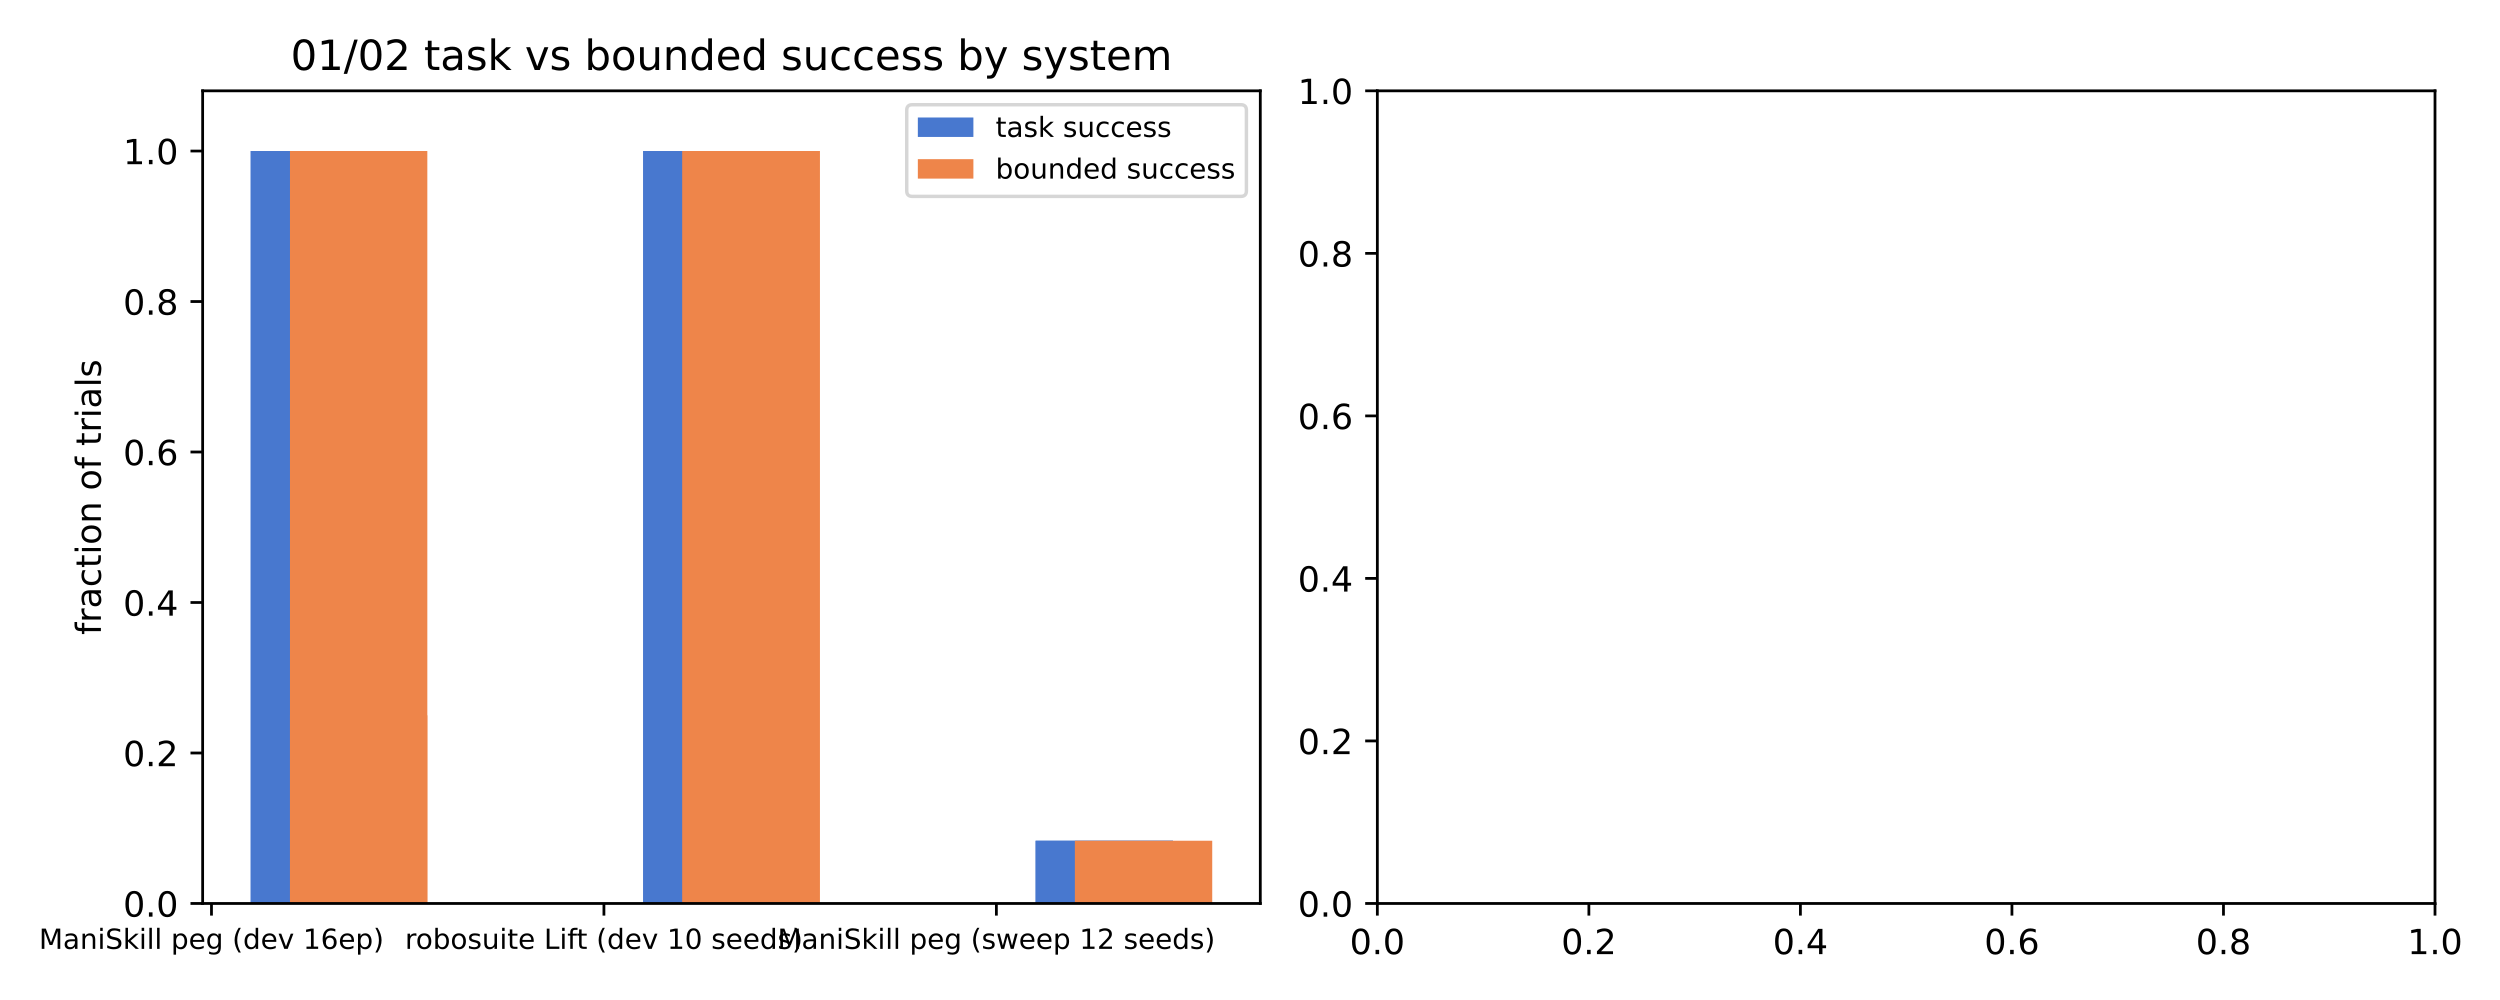
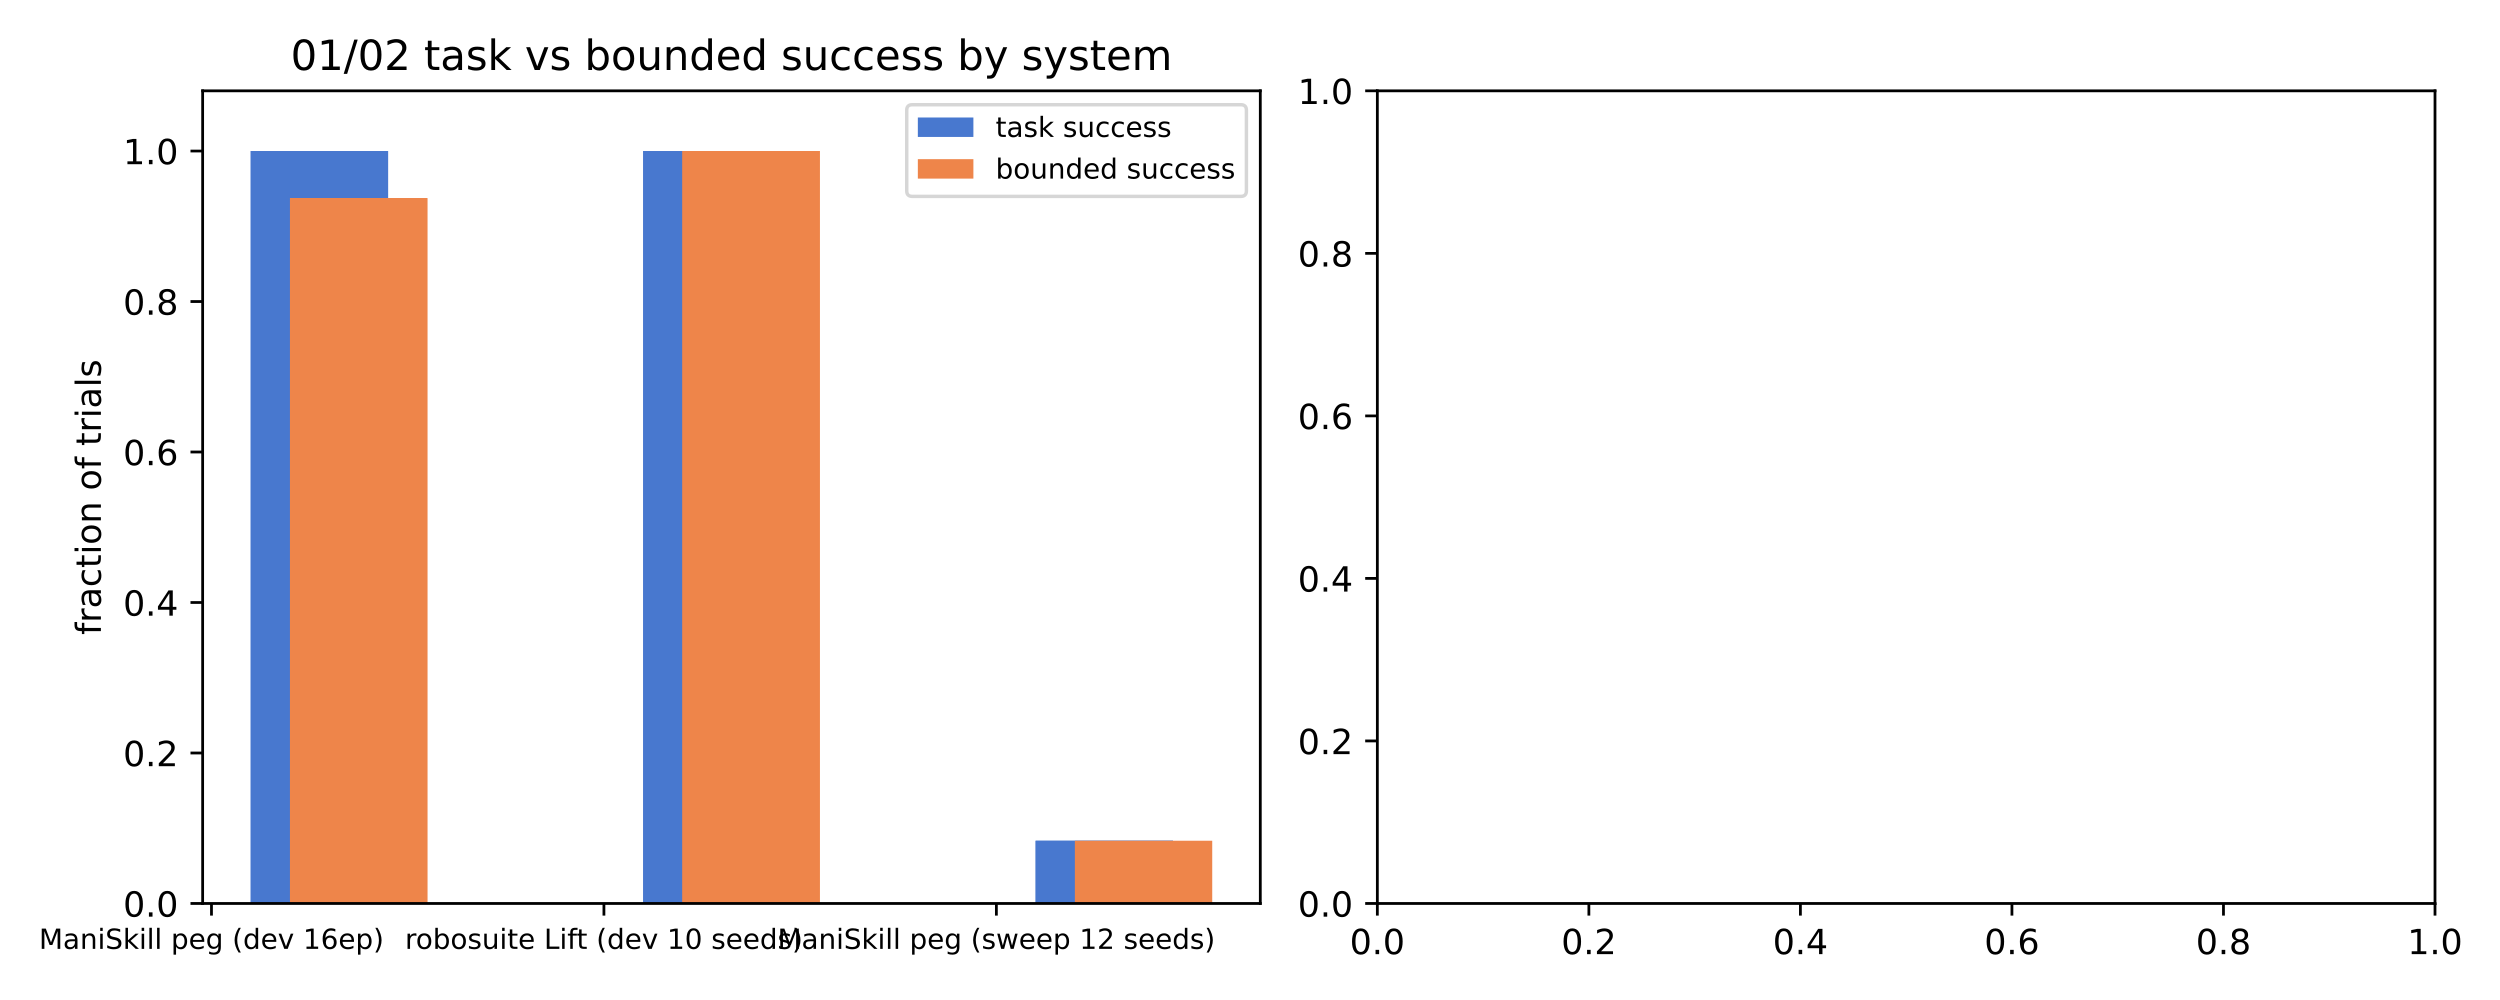
<svg xmlns="http://www.w3.org/2000/svg" xmlns:xlink="http://www.w3.org/1999/xlink" width="720pt" height="288pt" viewBox="0 0 720 288" version="1.1">
  <defs>
    <style type="text/css">*{stroke-linejoin: round; stroke-linecap: butt}</style>
  </defs>
  <g id="figure_1">
    <g id="patch_1">
      <path d="M 0 288  L 720 288  L 720 0  L 0 0  z " style="fill: #ffffff" />
    </g>
    <g id="axes_1">
      <g id="patch_2">
        <path d="M 58.362 260.2  L 362.967 260.2  L 362.967 26.16  L 58.362 26.16  z " style="fill: #ffffff" />
      </g>
      <g id="patch_3">
-         <path d="M 72.208 260.2  L 111.767 260.2  L 111.767 43.496  L 72.208 43.496  z " clip-path="url(#pb75c422bba)" style="fill: #4878cf" />
+         <path d="M 72.208 260.2  L 111.767 260.2  L 111.767 43.496  L 72.208 43.496  z " clip-path="url(#p16cbba89bf)" style="fill: #4878cf" />
      </g>
      <g id="patch_4">
-         <path d="M 72.208 260.2  L 111.767 260.2  L 111.767 43.496  L 72.208 43.496  z " clip-path="url(#pb75c422bba)" style="fill: #4878cf" />
+         <path d="M 72.208 260.2  L 111.767 260.2  L 111.767 43.496  L 72.208 43.496  z " clip-path="url(#p16cbba89bf)" style="fill: #4878cf" />
      </g>
      <g id="patch_5">
-         <path d="M 83.511 260.2  L 123.07 260.2  L 123.07 206.024  L 83.511 206.024  z " clip-path="url(#pb75c422bba)" style="fill: #ee854a" />
+         <path d="M 83.511 260.2  L 123.07 260.2  L 123.07 57.04  L 83.511 57.04  z " clip-path="url(#p16cbba89bf)" style="fill: #ee854a" />
      </g>
      <g id="patch_6">
-         <path d="M 83.511 260.2  L 123.07 260.2  L 123.07 43.496  L 83.511 43.496  z " clip-path="url(#pb75c422bba)" style="fill: #ee854a" />
+         <path d="M 83.511 260.2  L 123.07 260.2  L 123.07 57.04  L 83.511 57.04  z " clip-path="url(#p16cbba89bf)" style="fill: #ee854a" />
      </g>
      <g id="patch_7">
-         <path d="M 185.234 260.2  L 224.793 260.2  L 224.793 43.496  L 185.234 43.496  z " clip-path="url(#pb75c422bba)" style="fill: #4878cf" />
+         <path d="M 185.234 260.2  L 224.793 260.2  L 224.793 43.496  L 185.234 43.496  z " clip-path="url(#p16cbba89bf)" style="fill: #4878cf" />
      </g>
      <g id="patch_8">
-         <path d="M 185.234 260.2  L 224.793 260.2  L 224.793 43.496  L 185.234 43.496  z " clip-path="url(#pb75c422bba)" style="fill: #4878cf" />
+         <path d="M 185.234 260.2  L 224.793 260.2  L 224.793 43.496  L 185.234 43.496  z " clip-path="url(#p16cbba89bf)" style="fill: #4878cf" />
      </g>
      <g id="patch_9">
-         <path d="M 196.536 260.2  L 236.095 260.2  L 236.095 43.496  L 196.536 43.496  z " clip-path="url(#pb75c422bba)" style="fill: #ee854a" />
+         <path d="M 196.536 260.2  L 236.095 260.2  L 236.095 43.496  L 196.536 43.496  z " clip-path="url(#p16cbba89bf)" style="fill: #ee854a" />
      </g>
      <g id="patch_10">
-         <path d="M 196.536 260.2  L 236.095 260.2  L 236.095 43.496  L 196.536 43.496  z " clip-path="url(#pb75c422bba)" style="fill: #ee854a" />
+         <path d="M 196.536 260.2  L 236.095 260.2  L 236.095 43.496  L 196.536 43.496  z " clip-path="url(#p16cbba89bf)" style="fill: #ee854a" />
      </g>
      <g id="patch_11">
-         <path d="M 298.26 260.2  L 337.819 260.2  L 337.819 242.141  L 298.26 242.141  z " clip-path="url(#pb75c422bba)" style="fill: #4878cf" />
+         <path d="M 298.26 260.2  L 337.819 260.2  L 337.819 242.141  L 298.26 242.141  z " clip-path="url(#p16cbba89bf)" style="fill: #4878cf" />
      </g>
      <g id="patch_12">
-         <path d="M 298.26 260.2  L 337.819 260.2  L 337.819 242.141  L 298.26 242.141  z " clip-path="url(#pb75c422bba)" style="fill: #4878cf" />
+         <path d="M 298.26 260.2  L 337.819 260.2  L 337.819 242.141  L 298.26 242.141  z " clip-path="url(#p16cbba89bf)" style="fill: #4878cf" />
      </g>
      <g id="patch_13">
-         <path d="M 309.562 260.2  L 349.121 260.2  L 349.121 260.2  L 309.562 260.2  z " clip-path="url(#pb75c422bba)" style="fill: #ee854a" />
+         <path d="M 309.562 260.2  L 349.121 260.2  L 349.121 260.2  L 309.562 260.2  z " clip-path="url(#p16cbba89bf)" style="fill: #ee854a" />
      </g>
      <g id="patch_14">
-         <path d="M 309.562 260.2  L 349.121 260.2  L 349.121 242.141  L 309.562 242.141  z " clip-path="url(#pb75c422bba)" style="fill: #ee854a" />
+         <path d="M 309.562 260.2  L 349.121 260.2  L 349.121 242.141  L 309.562 242.141  z " clip-path="url(#p16cbba89bf)" style="fill: #ee854a" />
      </g>
      <g id="matplotlib.axis_1">
        <g id="xtick_1">
          <g id="line2d_1">
            <defs>
-               <path id="m99b375231f" d="M 0 0  L 0 3.5  " style="stroke: #000000; stroke-width: 0.8" />
+               <path id="mbe8d6f136a" d="M 0 0  L 0 3.5  " style="stroke: #000000; stroke-width: 0.8" />
            </defs>
            <g>
-               <use xlink:href="#m99b375231f" x="60.906" y="260.2" style="stroke: #000000; stroke-width: 0.8" />
+               <use xlink:href="#mbe8d6f136a" x="60.906" y="260.2" style="stroke: #000000; stroke-width: 0.8" />
            </g>
          </g>
          <g id="text_1">
            <g transform="translate(11.23365 273.2788) scale(0.08 -0.08)">
              <defs>
                <path id="DejaVuSans-30" d="M 628 4666  L 1569 4666  L 2759 1491  L 3956 4666  L 4897 4666  L 4897 0  L 4281 0  L 4281 4097  L 3078 897  L 2444 897  L 1241 4097  L 1241 0  L 628 0  L 628 4666  z " transform="scale(0.015625)" />
                <path id="DejaVuSans-44" d="M 2194 1759  Q 1497 1759 1228 1600  Q 959 1441 959 1056  Q 959 750 1161 570  Q 1363 391 1709 391  Q 2188 391 2477 730  Q 2766 1069 2766 1631  L 2766 1759  L 2194 1759  z M 3341 1997  L 3341 0  L 2766 0  L 2766 531  Q 2569 213 2275 61  Q 1981 -91 1556 -91  Q 1019 -91 701 211  Q 384 513 384 1019  Q 384 1609 779 1909  Q 1175 2209 1959 2209  L 2766 2209  L 2766 2266  Q 2766 2663 2505 2880  Q 2244 3097 1772 3097  Q 1472 3097 1187 3025  Q 903 2953 641 2809  L 641 3341  Q 956 3463 1253 3523  Q 1550 3584 1831 3584  Q 2591 3584 2966 3190  Q 3341 2797 3341 1997  z " transform="scale(0.015625)" />
                <path id="DejaVuSans-51" d="M 3513 2113  L 3513 0  L 2938 0  L 2938 2094  Q 2938 2591 2744 2837  Q 2550 3084 2163 3084  Q 1697 3084 1428 2787  Q 1159 2491 1159 1978  L 1159 0  L 581 0  L 581 3500  L 1159 3500  L 1159 2956  Q 1366 3272 1645 3428  Q 1925 3584 2291 3584  Q 2894 3584 3203 3211  Q 3513 2838 3513 2113  z " transform="scale(0.015625)" />
                <path id="DejaVuSans-4c" d="M 603 3500  L 1178 3500  L 1178 0  L 603 0  L 603 3500  z M 603 4863  L 1178 4863  L 1178 4134  L 603 4134  L 603 4863  z " transform="scale(0.015625)" />
                <path id="DejaVuSans-36" d="M 3425 4513  L 3425 3897  Q 3066 4069 2747 4153  Q 2428 4238 2131 4238  Q 1616 4238 1336 4038  Q 1056 3838 1056 3469  Q 1056 3159 1242 3001  Q 1428 2844 1947 2747  L 2328 2669  Q 3034 2534 3370 2195  Q 3706 1856 3706 1288  Q 3706 609 3251 259  Q 2797 -91 1919 -91  Q 1588 -91 1214 -16  Q 841 59 441 206  L 441 856  Q 825 641 1194 531  Q 1563 422 1919 422  Q 2459 422 2753 634  Q 3047 847 3047 1241  Q 3047 1584 2836 1778  Q 2625 1972 2144 2069  L 1759 2144  Q 1053 2284 737 2584  Q 422 2884 422 3419  Q 422 4038 858 4394  Q 1294 4750 2059 4750  Q 2388 4750 2728 4690  Q 3069 4631 3425 4513  z " transform="scale(0.015625)" />
                <path id="DejaVuSans-4e" d="M 581 4863  L 1159 4863  L 1159 1991  L 2875 3500  L 3609 3500  L 1753 1863  L 3688 0  L 2938 0  L 1159 1709  L 1159 0  L 581 0  L 581 4863  z " transform="scale(0.015625)" />
                <path id="DejaVuSans-4f" d="M 603 4863  L 1178 4863  L 1178 0  L 603 0  L 603 4863  z " transform="scale(0.015625)" />
                <path id="DejaVuSans-3" transform="scale(0.015625)" />
                <path id="DejaVuSans-53" d="M 1159 525  L 1159 -1331  L 581 -1331  L 581 3500  L 1159 3500  L 1159 2969  Q 1341 3281 1617 3432  Q 1894 3584 2278 3584  Q 2916 3584 3314 3078  Q 3713 2572 3713 1747  Q 3713 922 3314 415  Q 2916 -91 2278 -91  Q 1894 -91 1617 61  Q 1341 213 1159 525  z M 3116 1747  Q 3116 2381 2855 2742  Q 2594 3103 2138 3103  Q 1681 3103 1420 2742  Q 1159 2381 1159 1747  Q 1159 1113 1420 752  Q 1681 391 2138 391  Q 2594 391 2855 752  Q 3116 1113 3116 1747  z " transform="scale(0.015625)" />
                <path id="DejaVuSans-48" d="M 3597 1894  L 3597 1613  L 953 1613  Q 991 1019 1311 708  Q 1631 397 2203 397  Q 2534 397 2845 478  Q 3156 559 3463 722  L 3463 178  Q 3153 47 2828 -22  Q 2503 -91 2169 -91  Q 1331 -91 842 396  Q 353 884 353 1716  Q 353 2575 817 3079  Q 1281 3584 2069 3584  Q 2775 3584 3186 3129  Q 3597 2675 3597 1894  z M 3022 2063  Q 3016 2534 2758 2815  Q 2500 3097 2075 3097  Q 1594 3097 1305 2825  Q 1016 2553 972 2059  L 3022 2063  z " transform="scale(0.015625)" />
                <path id="DejaVuSans-4a" d="M 2906 1791  Q 2906 2416 2648 2759  Q 2391 3103 1925 3103  Q 1463 3103 1205 2759  Q 947 2416 947 1791  Q 947 1169 1205 825  Q 1463 481 1925 481  Q 2391 481 2648 825  Q 2906 1169 2906 1791  z M 3481 434  Q 3481 -459 3084 -895  Q 2688 -1331 1869 -1331  Q 1566 -1331 1297 -1286  Q 1028 -1241 775 -1147  L 775 -588  Q 1028 -725 1275 -790  Q 1522 -856 1778 -856  Q 2344 -856 2625 -561  Q 2906 -266 2906 331  L 2906 616  Q 2728 306 2450 153  Q 2172 0 1784 0  Q 1141 0 747 490  Q 353 981 353 1791  Q 353 2603 747 3093  Q 1141 3584 1784 3584  Q 2172 3584 2450 3431  Q 2728 3278 2906 2969  L 2906 3500  L 3481 3500  L 3481 434  z " transform="scale(0.015625)" />
                <path id="DejaVuSans-b" d="M 1984 4856  Q 1566 4138 1362 3434  Q 1159 2731 1159 2009  Q 1159 1288 1364 580  Q 1569 -128 1984 -844  L 1484 -844  Q 1016 -109 783 600  Q 550 1309 550 2009  Q 550 2706 781 3412  Q 1013 4119 1484 4856  L 1984 4856  z " transform="scale(0.015625)" />
                <path id="DejaVuSans-47" d="M 2906 2969  L 2906 4863  L 3481 4863  L 3481 0  L 2906 0  L 2906 525  Q 2725 213 2448 61  Q 2172 -91 1784 -91  Q 1150 -91 751 415  Q 353 922 353 1747  Q 353 2572 751 3078  Q 1150 3584 1784 3584  Q 2172 3584 2448 3432  Q 2725 3281 2906 2969  z M 947 1747  Q 947 1113 1208 752  Q 1469 391 1925 391  Q 2381 391 2643 752  Q 2906 1113 2906 1747  Q 2906 2381 2643 2742  Q 2381 3103 1925 3103  Q 1469 3103 1208 2742  Q 947 2381 947 1747  z " transform="scale(0.015625)" />
                <path id="DejaVuSans-59" d="M 191 3500  L 800 3500  L 1894 563  L 2988 3500  L 3597 3500  L 2284 0  L 1503 0  L 191 3500  z " transform="scale(0.015625)" />
                <path id="DejaVuSans-14" d="M 794 531  L 1825 531  L 1825 4091  L 703 3866  L 703 4441  L 1819 4666  L 2450 4666  L 2450 531  L 3481 531  L 3481 0  L 794 0  L 794 531  z " transform="scale(0.015625)" />
                <path id="DejaVuSans-19" d="M 2113 2584  Q 1688 2584 1439 2293  Q 1191 2003 1191 1497  Q 1191 994 1439 701  Q 1688 409 2113 409  Q 2538 409 2786 701  Q 3034 994 3034 1497  Q 3034 2003 2786 2293  Q 2538 2584 2113 2584  z M 3366 4563  L 3366 3988  Q 3128 4100 2886 4159  Q 2644 4219 2406 4219  Q 1781 4219 1451 3797  Q 1122 3375 1075 2522  Q 1259 2794 1537 2939  Q 1816 3084 2150 3084  Q 2853 3084 3261 2657  Q 3669 2231 3669 1497  Q 3669 778 3244 343  Q 2819 -91 2113 -91  Q 1303 -91 875 529  Q 447 1150 447 2328  Q 447 3434 972 4092  Q 1497 4750 2381 4750  Q 2619 4750 2861 4703  Q 3103 4656 3366 4563  z " transform="scale(0.015625)" />
                <path id="DejaVuSans-c" d="M 513 4856  L 1013 4856  Q 1481 4119 1714 3412  Q 1947 2706 1947 2009  Q 1947 1309 1714 600  Q 1481 -109 1013 -844  L 513 -844  Q 928 -128 1133 580  Q 1338 1288 1338 2009  Q 1338 2731 1133 3434  Q 928 4138 513 4856  z " transform="scale(0.015625)" />
              </defs>
              <use xlink:href="#DejaVuSans-30" />
              <use xlink:href="#DejaVuSans-44" transform="translate(86.28125 0)" />
              <use xlink:href="#DejaVuSans-51" transform="translate(147.5625 0)" />
              <use xlink:href="#DejaVuSans-4c" transform="translate(210.9375 0)" />
              <use xlink:href="#DejaVuSans-36" transform="translate(238.7188 0)" />
              <use xlink:href="#DejaVuSans-4e" transform="translate(302.2031 0)" />
              <use xlink:href="#DejaVuSans-4c" transform="translate(360.1094 0)" />
              <use xlink:href="#DejaVuSans-4f" transform="translate(387.8906 0)" />
              <use xlink:href="#DejaVuSans-4f" transform="translate(415.6719 0)" />
              <use xlink:href="#DejaVuSans-3" transform="translate(443.4531 0)" />
              <use xlink:href="#DejaVuSans-53" transform="translate(475.2344 0)" />
              <use xlink:href="#DejaVuSans-48" transform="translate(538.7188 0)" />
              <use xlink:href="#DejaVuSans-4a" transform="translate(600.25 0)" />
              <use xlink:href="#DejaVuSans-3" transform="translate(663.7344 0)" />
              <use xlink:href="#DejaVuSans-b" transform="translate(695.5156 0)" />
              <use xlink:href="#DejaVuSans-47" transform="translate(734.5312 0)" />
              <use xlink:href="#DejaVuSans-48" transform="translate(798.0156 0)" />
              <use xlink:href="#DejaVuSans-59" transform="translate(859.5469 0)" />
              <use xlink:href="#DejaVuSans-3" transform="translate(918.7344 0)" />
              <use xlink:href="#DejaVuSans-14" transform="translate(950.5156 0)" />
              <use xlink:href="#DejaVuSans-19" transform="translate(1014.141 0)" />
              <use xlink:href="#DejaVuSans-48" transform="translate(1077.766 0)" />
              <use xlink:href="#DejaVuSans-53" transform="translate(1139.297 0)" />
              <use xlink:href="#DejaVuSans-c" transform="translate(1202.781 0)" />
            </g>
          </g>
        </g>
        <g id="xtick_2">
          <g id="line2d_2">
            <g>
-               <use xlink:href="#m99b375231f" x="173.931" y="260.2" style="stroke: #000000; stroke-width: 0.8" />
+               <use xlink:href="#mbe8d6f136a" x="173.931" y="260.2" style="stroke: #000000; stroke-width: 0.8" />
            </g>
          </g>
          <g id="text_2">
            <g transform="translate(116.6413 273.2788) scale(0.08 -0.08)">
              <defs>
                <path id="DejaVuSans-55" d="M 2631 2963  Q 2534 3019 2420 3045  Q 2306 3072 2169 3072  Q 1681 3072 1420 2755  Q 1159 2438 1159 1844  L 1159 0  L 581 0  L 581 3500  L 1159 3500  L 1159 2956  Q 1341 3275 1631 3429  Q 1922 3584 2338 3584  Q 2397 3584 2469 3576  Q 2541 3569 2628 3553  L 2631 2963  z " transform="scale(0.015625)" />
                <path id="DejaVuSans-52" d="M 1959 3097  Q 1497 3097 1228 2736  Q 959 2375 959 1747  Q 959 1119 1226 758  Q 1494 397 1959 397  Q 2419 397 2687 759  Q 2956 1122 2956 1747  Q 2956 2369 2687 2733  Q 2419 3097 1959 3097  z M 1959 3584  Q 2709 3584 3137 3096  Q 3566 2609 3566 1747  Q 3566 888 3137 398  Q 2709 -91 1959 -91  Q 1206 -91 779 398  Q 353 888 353 1747  Q 353 2609 779 3096  Q 1206 3584 1959 3584  z " transform="scale(0.015625)" />
                <path id="DejaVuSans-45" d="M 3116 1747  Q 3116 2381 2855 2742  Q 2594 3103 2138 3103  Q 1681 3103 1420 2742  Q 1159 2381 1159 1747  Q 1159 1113 1420 752  Q 1681 391 2138 391  Q 2594 391 2855 752  Q 3116 1113 3116 1747  z M 1159 2969  Q 1341 3281 1617 3432  Q 1894 3584 2278 3584  Q 2916 3584 3314 3078  Q 3713 2572 3713 1747  Q 3713 922 3314 415  Q 2916 -91 2278 -91  Q 1894 -91 1617 61  Q 1341 213 1159 525  L 1159 0  L 581 0  L 581 4863  L 1159 4863  L 1159 2969  z " transform="scale(0.015625)" />
                <path id="DejaVuSans-56" d="M 2834 3397  L 2834 2853  Q 2591 2978 2328 3040  Q 2066 3103 1784 3103  Q 1356 3103 1142 2972  Q 928 2841 928 2578  Q 928 2378 1081 2264  Q 1234 2150 1697 2047  L 1894 2003  Q 2506 1872 2764 1633  Q 3022 1394 3022 966  Q 3022 478 2636 193  Q 2250 -91 1575 -91  Q 1294 -91 989 -36  Q 684 19 347 128  L 347 722  Q 666 556 975 473  Q 1284 391 1588 391  Q 1994 391 2212 530  Q 2431 669 2431 922  Q 2431 1156 2273 1281  Q 2116 1406 1581 1522  L 1381 1569  Q 847 1681 609 1914  Q 372 2147 372 2553  Q 372 3047 722 3315  Q 1072 3584 1716 3584  Q 2034 3584 2315 3537  Q 2597 3491 2834 3397  z " transform="scale(0.015625)" />
                <path id="DejaVuSans-58" d="M 544 1381  L 544 3500  L 1119 3500  L 1119 1403  Q 1119 906 1312 657  Q 1506 409 1894 409  Q 2359 409 2629 706  Q 2900 1003 2900 1516  L 2900 3500  L 3475 3500  L 3475 0  L 2900 0  L 2900 538  Q 2691 219 2414 64  Q 2138 -91 1772 -91  Q 1169 -91 856 284  Q 544 659 544 1381  z M 1991 3584  L 1991 3584  z " transform="scale(0.015625)" />
                <path id="DejaVuSans-57" d="M 1172 4494  L 1172 3500  L 2356 3500  L 2356 3053  L 1172 3053  L 1172 1153  Q 1172 725 1289 603  Q 1406 481 1766 481  L 2356 481  L 2356 0  L 1766 0  Q 1100 0 847 248  Q 594 497 594 1153  L 594 3053  L 172 3053  L 172 3500  L 594 3500  L 594 4494  L 1172 4494  z " transform="scale(0.015625)" />
                <path id="DejaVuSans-2f" d="M 628 4666  L 1259 4666  L 1259 531  L 3531 531  L 3531 0  L 628 0  L 628 4666  z " transform="scale(0.015625)" />
                <path id="DejaVuSans-49" d="M 2375 4863  L 2375 4384  L 1825 4384  Q 1516 4384 1395 4259  Q 1275 4134 1275 3809  L 1275 3500  L 2222 3500  L 2222 3053  L 1275 3053  L 1275 0  L 697 0  L 697 3053  L 147 3053  L 147 3500  L 697 3500  L 697 3744  Q 697 4328 969 4595  Q 1241 4863 1831 4863  L 2375 4863  z " transform="scale(0.015625)" />
                <path id="DejaVuSans-13" d="M 2034 4250  Q 1547 4250 1301 3770  Q 1056 3291 1056 2328  Q 1056 1369 1301 889  Q 1547 409 2034 409  Q 2525 409 2770 889  Q 3016 1369 3016 2328  Q 3016 3291 2770 3770  Q 2525 4250 2034 4250  z M 2034 4750  Q 2819 4750 3233 4129  Q 3647 3509 3647 2328  Q 3647 1150 3233 529  Q 2819 -91 2034 -91  Q 1250 -91 836 529  Q 422 1150 422 2328  Q 422 3509 836 4129  Q 1250 4750 2034 4750  z " transform="scale(0.015625)" />
              </defs>
              <use xlink:href="#DejaVuSans-55" />
              <use xlink:href="#DejaVuSans-52" transform="translate(38.90625 0)" />
              <use xlink:href="#DejaVuSans-45" transform="translate(100.0938 0)" />
              <use xlink:href="#DejaVuSans-52" transform="translate(163.5781 0)" />
              <use xlink:href="#DejaVuSans-56" transform="translate(224.7656 0)" />
              <use xlink:href="#DejaVuSans-58" transform="translate(276.8594 0)" />
              <use xlink:href="#DejaVuSans-4c" transform="translate(340.2344 0)" />
              <use xlink:href="#DejaVuSans-57" transform="translate(368.0156 0)" />
              <use xlink:href="#DejaVuSans-48" transform="translate(407.2188 0)" />
              <use xlink:href="#DejaVuSans-3" transform="translate(468.75 0)" />
              <use xlink:href="#DejaVuSans-2f" transform="translate(500.5312 0)" />
              <use xlink:href="#DejaVuSans-4c" transform="translate(556.25 0)" />
              <use xlink:href="#DejaVuSans-49" transform="translate(584.0312 0)" />
              <use xlink:href="#DejaVuSans-57" transform="translate(617.4844 0)" />
              <use xlink:href="#DejaVuSans-3" transform="translate(656.6875 0)" />
              <use xlink:href="#DejaVuSans-b" transform="translate(688.4688 0)" />
              <use xlink:href="#DejaVuSans-47" transform="translate(727.4844 0)" />
              <use xlink:href="#DejaVuSans-48" transform="translate(790.9688 0)" />
              <use xlink:href="#DejaVuSans-59" transform="translate(852.5 0)" />
              <use xlink:href="#DejaVuSans-3" transform="translate(911.6875 0)" />
              <use xlink:href="#DejaVuSans-14" transform="translate(943.4688 0)" />
              <use xlink:href="#DejaVuSans-13" transform="translate(1007.094 0)" />
              <use xlink:href="#DejaVuSans-3" transform="translate(1070.719 0)" />
              <use xlink:href="#DejaVuSans-56" transform="translate(1102.5 0)" />
              <use xlink:href="#DejaVuSans-48" transform="translate(1154.594 0)" />
              <use xlink:href="#DejaVuSans-48" transform="translate(1216.125 0)" />
              <use xlink:href="#DejaVuSans-47" transform="translate(1277.656 0)" />
              <use xlink:href="#DejaVuSans-56" transform="translate(1341.141 0)" />
              <use xlink:href="#DejaVuSans-c" transform="translate(1393.234 0)" />
            </g>
          </g>
        </g>
        <g id="xtick_3">
          <g id="line2d_3">
            <g>
-               <use xlink:href="#m99b375231f" x="286.957" y="260.2" style="stroke: #000000; stroke-width: 0.8" />
+               <use xlink:href="#mbe8d6f136a" x="286.957" y="260.2" style="stroke: #000000; stroke-width: 0.8" />
            </g>
          </g>
          <g id="text_3">
            <g transform="translate(223.9365 273.2788) scale(0.08 -0.08)">
              <defs>
                <path id="DejaVuSans-5a" d="M 269 3500  L 844 3500  L 1563 769  L 2278 3500  L 2956 3500  L 3675 769  L 4391 3500  L 4966 3500  L 4050 0  L 3372 0  L 2619 2869  L 1863 0  L 1184 0  L 269 3500  z " transform="scale(0.015625)" />
                <path id="DejaVuSans-15" d="M 1228 531  L 3431 531  L 3431 0  L 469 0  L 469 531  Q 828 903 1448 1529  Q 2069 2156 2228 2338  Q 2531 2678 2651 2914  Q 2772 3150 2772 3378  Q 2772 3750 2511 3984  Q 2250 4219 1831 4219  Q 1534 4219 1204 4116  Q 875 4013 500 3803  L 500 4441  Q 881 4594 1212 4672  Q 1544 4750 1819 4750  Q 2544 4750 2975 4387  Q 3406 4025 3406 3419  Q 3406 3131 3298 2873  Q 3191 2616 2906 2266  Q 2828 2175 2409 1742  Q 1991 1309 1228 531  z " transform="scale(0.015625)" />
              </defs>
              <use xlink:href="#DejaVuSans-30" />
              <use xlink:href="#DejaVuSans-44" transform="translate(86.28125 0)" />
              <use xlink:href="#DejaVuSans-51" transform="translate(147.5625 0)" />
              <use xlink:href="#DejaVuSans-4c" transform="translate(210.9375 0)" />
              <use xlink:href="#DejaVuSans-36" transform="translate(238.7188 0)" />
              <use xlink:href="#DejaVuSans-4e" transform="translate(302.2031 0)" />
              <use xlink:href="#DejaVuSans-4c" transform="translate(360.1094 0)" />
              <use xlink:href="#DejaVuSans-4f" transform="translate(387.8906 0)" />
              <use xlink:href="#DejaVuSans-4f" transform="translate(415.6719 0)" />
              <use xlink:href="#DejaVuSans-3" transform="translate(443.4531 0)" />
              <use xlink:href="#DejaVuSans-53" transform="translate(475.2344 0)" />
              <use xlink:href="#DejaVuSans-48" transform="translate(538.7188 0)" />
              <use xlink:href="#DejaVuSans-4a" transform="translate(600.25 0)" />
              <use xlink:href="#DejaVuSans-3" transform="translate(663.7344 0)" />
              <use xlink:href="#DejaVuSans-b" transform="translate(695.5156 0)" />
              <use xlink:href="#DejaVuSans-56" transform="translate(734.5312 0)" />
              <use xlink:href="#DejaVuSans-5a" transform="translate(786.625 0)" />
              <use xlink:href="#DejaVuSans-48" transform="translate(868.4062 0)" />
              <use xlink:href="#DejaVuSans-48" transform="translate(929.9375 0)" />
              <use xlink:href="#DejaVuSans-53" transform="translate(991.4688 0)" />
              <use xlink:href="#DejaVuSans-3" transform="translate(1054.953 0)" />
              <use xlink:href="#DejaVuSans-14" transform="translate(1086.734 0)" />
              <use xlink:href="#DejaVuSans-15" transform="translate(1150.359 0)" />
              <use xlink:href="#DejaVuSans-3" transform="translate(1213.984 0)" />
              <use xlink:href="#DejaVuSans-56" transform="translate(1245.766 0)" />
              <use xlink:href="#DejaVuSans-48" transform="translate(1297.859 0)" />
              <use xlink:href="#DejaVuSans-48" transform="translate(1359.391 0)" />
              <use xlink:href="#DejaVuSans-47" transform="translate(1420.922 0)" />
              <use xlink:href="#DejaVuSans-56" transform="translate(1484.406 0)" />
              <use xlink:href="#DejaVuSans-c" transform="translate(1536.5 0)" />
            </g>
          </g>
        </g>
      </g>
      <g id="matplotlib.axis_2">
        <g id="ytick_1">
          <g id="line2d_4">
            <defs>
-               <path id="mc68f78e1d8" d="M 0 0  L -3.5 0  " style="stroke: #000000; stroke-width: 0.8" />
+               <path id="ma51f5758f3" d="M 0 0  L -3.5 0  " style="stroke: #000000; stroke-width: 0.8" />
            </defs>
            <g>
-               <use xlink:href="#mc68f78e1d8" x="58.362" y="260.2" style="stroke: #000000; stroke-width: 0.8" />
+               <use xlink:href="#ma51f5758f3" x="58.362" y="260.2" style="stroke: #000000; stroke-width: 0.8" />
            </g>
          </g>
          <g id="text_4">
            <g transform="translate(35.45932 263.9988) scale(0.1 -0.1)">
              <defs>
                <path id="DejaVuSans-11" d="M 684 794  L 1344 794  L 1344 0  L 684 0  L 684 794  z " transform="scale(0.015625)" />
              </defs>
              <use xlink:href="#DejaVuSans-13" />
              <use xlink:href="#DejaVuSans-11" transform="translate(63.625 0)" />
              <use xlink:href="#DejaVuSans-13" transform="translate(95.40625 0)" />
            </g>
          </g>
        </g>
        <g id="ytick_2">
          <g id="line2d_5">
            <g>
-               <use xlink:href="#mc68f78e1d8" x="58.362" y="216.859" style="stroke: #000000; stroke-width: 0.8" />
+               <use xlink:href="#ma51f5758f3" x="58.362" y="216.859" style="stroke: #000000; stroke-width: 0.8" />
            </g>
          </g>
          <g id="text_5">
            <g transform="translate(35.45932 220.6581) scale(0.1 -0.1)">
              <use xlink:href="#DejaVuSans-13" />
              <use xlink:href="#DejaVuSans-11" transform="translate(63.625 0)" />
              <use xlink:href="#DejaVuSans-15" transform="translate(95.40625 0)" />
            </g>
          </g>
        </g>
        <g id="ytick_3">
          <g id="line2d_6">
            <g>
-               <use xlink:href="#mc68f78e1d8" x="58.362" y="173.519" style="stroke: #000000; stroke-width: 0.8" />
+               <use xlink:href="#ma51f5758f3" x="58.362" y="173.519" style="stroke: #000000; stroke-width: 0.8" />
            </g>
          </g>
          <g id="text_6">
            <g transform="translate(35.45932 177.3173) scale(0.1 -0.1)">
              <defs>
                <path id="DejaVuSans-17" d="M 2419 4116  L 825 1625  L 2419 1625  L 2419 4116  z M 2253 4666  L 3047 4666  L 3047 1625  L 3713 1625  L 3713 1100  L 3047 1100  L 3047 0  L 2419 0  L 2419 1100  L 313 1100  L 313 1709  L 2253 4666  z " transform="scale(0.015625)" />
              </defs>
              <use xlink:href="#DejaVuSans-13" />
              <use xlink:href="#DejaVuSans-11" transform="translate(63.625 0)" />
              <use xlink:href="#DejaVuSans-17" transform="translate(95.40625 0)" />
            </g>
          </g>
        </g>
        <g id="ytick_4">
          <g id="line2d_7">
            <g>
-               <use xlink:href="#mc68f78e1d8" x="58.362" y="130.178" style="stroke: #000000; stroke-width: 0.8" />
+               <use xlink:href="#ma51f5758f3" x="58.362" y="130.178" style="stroke: #000000; stroke-width: 0.8" />
            </g>
          </g>
          <g id="text_7">
            <g transform="translate(35.45932 133.9766) scale(0.1 -0.1)">
              <use xlink:href="#DejaVuSans-13" />
              <use xlink:href="#DejaVuSans-11" transform="translate(63.625 0)" />
              <use xlink:href="#DejaVuSans-19" transform="translate(95.40625 0)" />
            </g>
          </g>
        </g>
        <g id="ytick_5">
          <g id="line2d_8">
            <g>
-               <use xlink:href="#mc68f78e1d8" x="58.362" y="86.837" style="stroke: #000000; stroke-width: 0.8" />
+               <use xlink:href="#ma51f5758f3" x="58.362" y="86.837" style="stroke: #000000; stroke-width: 0.8" />
            </g>
          </g>
          <g id="text_8">
            <g transform="translate(35.45932 90.63586) scale(0.1 -0.1)">
              <defs>
                <path id="DejaVuSans-1b" d="M 2034 2216  Q 1584 2216 1326 1975  Q 1069 1734 1069 1313  Q 1069 891 1326 650  Q 1584 409 2034 409  Q 2484 409 2743 651  Q 3003 894 3003 1313  Q 3003 1734 2745 1975  Q 2488 2216 2034 2216  z M 1403 2484  Q 997 2584 770 2862  Q 544 3141 544 3541  Q 544 4100 942 4425  Q 1341 4750 2034 4750  Q 2731 4750 3128 4425  Q 3525 4100 3525 3541  Q 3525 3141 3298 2862  Q 3072 2584 2669 2484  Q 3125 2378 3379 2068  Q 3634 1759 3634 1313  Q 3634 634 3220 271  Q 2806 -91 2034 -91  Q 1263 -91 848 271  Q 434 634 434 1313  Q 434 1759 690 2068  Q 947 2378 1403 2484  z M 1172 3481  Q 1172 3119 1398 2916  Q 1625 2713 2034 2713  Q 2441 2713 2670 2916  Q 2900 3119 2900 3481  Q 2900 3844 2670 4047  Q 2441 4250 2034 4250  Q 1625 4250 1398 4047  Q 1172 3844 1172 3481  z " transform="scale(0.015625)" />
              </defs>
              <use xlink:href="#DejaVuSans-13" />
              <use xlink:href="#DejaVuSans-11" transform="translate(63.625 0)" />
              <use xlink:href="#DejaVuSans-1b" transform="translate(95.40625 0)" />
            </g>
          </g>
        </g>
        <g id="ytick_6">
          <g id="line2d_9">
            <g>
-               <use xlink:href="#mc68f78e1d8" x="58.362" y="43.496" style="stroke: #000000; stroke-width: 0.8" />
+               <use xlink:href="#ma51f5758f3" x="58.362" y="43.496" style="stroke: #000000; stroke-width: 0.8" />
            </g>
          </g>
          <g id="text_9">
            <g transform="translate(35.45932 47.29512) scale(0.1 -0.1)">
              <use xlink:href="#DejaVuSans-14" />
              <use xlink:href="#DejaVuSans-11" transform="translate(63.625 0)" />
              <use xlink:href="#DejaVuSans-13" transform="translate(95.40625 0)" />
            </g>
          </g>
        </g>
        <g id="text_10">
          <g transform="translate(29.05697 182.8464) rotate(-90) scale(0.1 -0.1)">
            <defs>
              <path id="DejaVuSans-46" d="M 3122 3366  L 3122 2828  Q 2878 2963 2633 3030  Q 2388 3097 2138 3097  Q 1578 3097 1268 2742  Q 959 2388 959 1747  Q 959 1106 1268 751  Q 1578 397 2138 397  Q 2388 397 2633 464  Q 2878 531 3122 666  L 3122 134  Q 2881 22 2623 -34  Q 2366 -91 2075 -91  Q 1284 -91 818 406  Q 353 903 353 1747  Q 353 2603 823 3093  Q 1294 3584 2113 3584  Q 2378 3584 2631 3529  Q 2884 3475 3122 3366  z " transform="scale(0.015625)" />
            </defs>
            <use xlink:href="#DejaVuSans-49" />
            <use xlink:href="#DejaVuSans-55" transform="translate(35.20312 0)" />
            <use xlink:href="#DejaVuSans-44" transform="translate(76.3125 0)" />
            <use xlink:href="#DejaVuSans-46" transform="translate(137.5938 0)" />
            <use xlink:href="#DejaVuSans-57" transform="translate(192.5781 0)" />
            <use xlink:href="#DejaVuSans-4c" transform="translate(231.7812 0)" />
            <use xlink:href="#DejaVuSans-52" transform="translate(259.5625 0)" />
            <use xlink:href="#DejaVuSans-51" transform="translate(320.75 0)" />
            <use xlink:href="#DejaVuSans-3" transform="translate(384.125 0)" />
            <use xlink:href="#DejaVuSans-52" transform="translate(415.9062 0)" />
            <use xlink:href="#DejaVuSans-49" transform="translate(477.0938 0)" />
            <use xlink:href="#DejaVuSans-3" transform="translate(512.2969 0)" />
            <use xlink:href="#DejaVuSans-57" transform="translate(544.0781 0)" />
            <use xlink:href="#DejaVuSans-55" transform="translate(583.2812 0)" />
            <use xlink:href="#DejaVuSans-4c" transform="translate(624.3906 0)" />
            <use xlink:href="#DejaVuSans-44" transform="translate(652.1719 0)" />
            <use xlink:href="#DejaVuSans-4f" transform="translate(713.4531 0)" />
            <use xlink:href="#DejaVuSans-56" transform="translate(741.2344 0)" />
          </g>
        </g>
      </g>
      <g id="patch_15">
        <path d="M 58.362 260.2  L 58.362 26.16  " style="fill: none; stroke: #000000; stroke-width: 0.8; stroke-linejoin: miter; stroke-linecap: square" />
      </g>
      <g id="patch_16">
        <path d="M 362.967 260.2  L 362.967 26.16  " style="fill: none; stroke: #000000; stroke-width: 0.8; stroke-linejoin: miter; stroke-linecap: square" />
      </g>
      <g id="patch_17">
        <path d="M 58.362 260.2  L 362.967 260.2  " style="fill: none; stroke: #000000; stroke-width: 0.8; stroke-linejoin: miter; stroke-linecap: square" />
      </g>
      <g id="patch_18">
        <path d="M 58.362 26.16  L 362.967 26.16  " style="fill: none; stroke: #000000; stroke-width: 0.8; stroke-linejoin: miter; stroke-linecap: square" />
      </g>
      <g id="text_11">
        <g transform="translate(83.71032 20.16) scale(0.12 -0.12)">
          <defs>
            <path id="DejaVuSans-12" d="M 1625 4666  L 2156 4666  L 531 -594  L 0 -594  L 1625 4666  z " transform="scale(0.015625)" />
            <path id="DejaVuSans-5c" d="M 2059 -325  Q 1816 -950 1584 -1140  Q 1353 -1331 966 -1331  L 506 -1331  L 506 -850  L 844 -850  Q 1081 -850 1212 -737  Q 1344 -625 1503 -206  L 1606 56  L 191 3500  L 800 3500  L 1894 763  L 2988 3500  L 3597 3500  L 2059 -325  z " transform="scale(0.015625)" />
            <path id="DejaVuSans-50" d="M 3328 2828  Q 3544 3216 3844 3400  Q 4144 3584 4550 3584  Q 5097 3584 5394 3201  Q 5691 2819 5691 2113  L 5691 0  L 5113 0  L 5113 2094  Q 5113 2597 4934 2840  Q 4756 3084 4391 3084  Q 3944 3084 3684 2787  Q 3425 2491 3425 1978  L 3425 0  L 2847 0  L 2847 2094  Q 2847 2600 2669 2842  Q 2491 3084 2119 3084  Q 1678 3084 1418 2786  Q 1159 2488 1159 1978  L 1159 0  L 581 0  L 581 3500  L 1159 3500  L 1159 2956  Q 1356 3278 1631 3431  Q 1906 3584 2284 3584  Q 2666 3584 2933 3390  Q 3200 3197 3328 2828  z " transform="scale(0.015625)" />
          </defs>
          <use xlink:href="#DejaVuSans-13" />
          <use xlink:href="#DejaVuSans-14" transform="translate(63.625 0)" />
          <use xlink:href="#DejaVuSans-12" transform="translate(127.25 0)" />
          <use xlink:href="#DejaVuSans-13" transform="translate(160.9375 0)" />
          <use xlink:href="#DejaVuSans-15" transform="translate(224.5625 0)" />
          <use xlink:href="#DejaVuSans-3" transform="translate(288.1875 0)" />
          <use xlink:href="#DejaVuSans-57" transform="translate(319.9688 0)" />
          <use xlink:href="#DejaVuSans-44" transform="translate(359.1719 0)" />
          <use xlink:href="#DejaVuSans-56" transform="translate(420.4531 0)" />
          <use xlink:href="#DejaVuSans-4e" transform="translate(472.5469 0)" />
          <use xlink:href="#DejaVuSans-3" transform="translate(530.4531 0)" />
          <use xlink:href="#DejaVuSans-59" transform="translate(562.2344 0)" />
          <use xlink:href="#DejaVuSans-56" transform="translate(621.4219 0)" />
          <use xlink:href="#DejaVuSans-3" transform="translate(673.5156 0)" />
          <use xlink:href="#DejaVuSans-45" transform="translate(705.2969 0)" />
          <use xlink:href="#DejaVuSans-52" transform="translate(768.7812 0)" />
          <use xlink:href="#DejaVuSans-58" transform="translate(829.9688 0)" />
          <use xlink:href="#DejaVuSans-51" transform="translate(893.3438 0)" />
          <use xlink:href="#DejaVuSans-47" transform="translate(956.7188 0)" />
          <use xlink:href="#DejaVuSans-48" transform="translate(1020.203 0)" />
          <use xlink:href="#DejaVuSans-47" transform="translate(1081.734 0)" />
          <use xlink:href="#DejaVuSans-3" transform="translate(1145.219 0)" />
          <use xlink:href="#DejaVuSans-56" transform="translate(1177 0)" />
          <use xlink:href="#DejaVuSans-58" transform="translate(1229.094 0)" />
          <use xlink:href="#DejaVuSans-46" transform="translate(1292.469 0)" />
          <use xlink:href="#DejaVuSans-46" transform="translate(1347.453 0)" />
          <use xlink:href="#DejaVuSans-48" transform="translate(1402.438 0)" />
          <use xlink:href="#DejaVuSans-56" transform="translate(1463.969 0)" />
          <use xlink:href="#DejaVuSans-56" transform="translate(1516.062 0)" />
          <use xlink:href="#DejaVuSans-3" transform="translate(1568.156 0)" />
          <use xlink:href="#DejaVuSans-45" transform="translate(1599.938 0)" />
          <use xlink:href="#DejaVuSans-5c" transform="translate(1663.422 0)" />
          <use xlink:href="#DejaVuSans-3" transform="translate(1722.609 0)" />
          <use xlink:href="#DejaVuSans-56" transform="translate(1754.391 0)" />
          <use xlink:href="#DejaVuSans-5c" transform="translate(1806.484 0)" />
          <use xlink:href="#DejaVuSans-56" transform="translate(1865.672 0)" />
          <use xlink:href="#DejaVuSans-57" transform="translate(1917.766 0)" />
          <use xlink:href="#DejaVuSans-48" transform="translate(1956.969 0)" />
          <use xlink:href="#DejaVuSans-50" transform="translate(2018.5 0)" />
        </g>
      </g>
      <g id="legend_1">
        <g id="patch_19">
          <path d="M 262.738 56.561  L 357.367 56.561  Q 358.967 56.561 358.967 54.961  L 358.967 31.76  Q 358.967 30.16 357.367 30.16  L 262.738 30.16  Q 261.138 30.16 261.138 31.76  L 261.138 54.961  Q 261.138 56.561 262.738 56.561  z " style="fill: #ffffff; opacity: 0.8; stroke: #cccccc; stroke-linejoin: miter" />
        </g>
        <g id="patch_20">
          <path d="M 264.338 39.439  L 280.338 39.439  L 280.338 33.839  L 264.338 33.839  z " style="fill: #4878cf" />
        </g>
        <g id="text_12">
          <g transform="translate(286.7382 39.43875) scale(0.08 -0.08)">
            <use xlink:href="#DejaVuSans-57" />
            <use xlink:href="#DejaVuSans-44" transform="translate(39.20312 0)" />
            <use xlink:href="#DejaVuSans-56" transform="translate(100.4844 0)" />
            <use xlink:href="#DejaVuSans-4e" transform="translate(152.5781 0)" />
            <use xlink:href="#DejaVuSans-3" transform="translate(210.4844 0)" />
            <use xlink:href="#DejaVuSans-56" transform="translate(242.2656 0)" />
            <use xlink:href="#DejaVuSans-58" transform="translate(294.3594 0)" />
            <use xlink:href="#DejaVuSans-46" transform="translate(357.7344 0)" />
            <use xlink:href="#DejaVuSans-46" transform="translate(412.7188 0)" />
            <use xlink:href="#DejaVuSans-48" transform="translate(467.7031 0)" />
            <use xlink:href="#DejaVuSans-56" transform="translate(529.2344 0)" />
            <use xlink:href="#DejaVuSans-56" transform="translate(581.3281 0)" />
          </g>
        </g>
        <g id="patch_21">
          <path d="M 264.338 51.439  L 280.338 51.439  L 280.338 45.839  L 264.338 45.839  z " style="fill: #ee854a" />
        </g>
        <g id="text_13">
          <g transform="translate(286.7382 51.43937) scale(0.08 -0.08)">
            <use xlink:href="#DejaVuSans-45" />
            <use xlink:href="#DejaVuSans-52" transform="translate(63.48438 0)" />
            <use xlink:href="#DejaVuSans-58" transform="translate(124.6719 0)" />
            <use xlink:href="#DejaVuSans-51" transform="translate(188.0469 0)" />
            <use xlink:href="#DejaVuSans-47" transform="translate(251.4219 0)" />
            <use xlink:href="#DejaVuSans-48" transform="translate(314.9062 0)" />
            <use xlink:href="#DejaVuSans-47" transform="translate(376.4375 0)" />
            <use xlink:href="#DejaVuSans-3" transform="translate(439.9219 0)" />
            <use xlink:href="#DejaVuSans-56" transform="translate(471.7031 0)" />
            <use xlink:href="#DejaVuSans-58" transform="translate(523.7969 0)" />
            <use xlink:href="#DejaVuSans-46" transform="translate(587.1719 0)" />
            <use xlink:href="#DejaVuSans-46" transform="translate(642.1562 0)" />
            <use xlink:href="#DejaVuSans-48" transform="translate(697.1406 0)" />
            <use xlink:href="#DejaVuSans-56" transform="translate(758.6719 0)" />
            <use xlink:href="#DejaVuSans-56" transform="translate(810.7656 0)" />
          </g>
        </g>
      </g>
    </g>
    <g id="axes_2">
      <g id="patch_22">
        <path d="M 396.675 260.2  L 701.28 260.2  L 701.28 26.16  L 396.675 26.16  z " style="fill: #ffffff" />
      </g>
      <g id="matplotlib.axis_3">
        <g id="xtick_4">
          <g id="line2d_10">
            <g>
-               <use xlink:href="#m99b375231f" x="396.675" y="260.2" style="stroke: #000000; stroke-width: 0.8" />
+               <use xlink:href="#mbe8d6f136a" x="396.675" y="260.2" style="stroke: #000000; stroke-width: 0.8" />
            </g>
          </g>
          <g id="text_14">
            <g transform="translate(388.7239 274.7977) scale(0.1 -0.1)">
              <use xlink:href="#DejaVuSans-13" />
              <use xlink:href="#DejaVuSans-11" transform="translate(63.625 0)" />
              <use xlink:href="#DejaVuSans-13" transform="translate(95.40625 0)" />
            </g>
          </g>
        </g>
        <g id="xtick_5">
          <g id="line2d_11">
            <g>
-               <use xlink:href="#m99b375231f" x="457.596" y="260.2" style="stroke: #000000; stroke-width: 0.8" />
+               <use xlink:href="#mbe8d6f136a" x="457.596" y="260.2" style="stroke: #000000; stroke-width: 0.8" />
            </g>
          </g>
          <g id="text_15">
            <g transform="translate(449.6448 274.7977) scale(0.1 -0.1)">
              <use xlink:href="#DejaVuSans-13" />
              <use xlink:href="#DejaVuSans-11" transform="translate(63.625 0)" />
              <use xlink:href="#DejaVuSans-15" transform="translate(95.40625 0)" />
            </g>
          </g>
        </g>
        <g id="xtick_6">
          <g id="line2d_12">
            <g>
-               <use xlink:href="#m99b375231f" x="518.517" y="260.2" style="stroke: #000000; stroke-width: 0.8" />
+               <use xlink:href="#mbe8d6f136a" x="518.517" y="260.2" style="stroke: #000000; stroke-width: 0.8" />
            </g>
          </g>
          <g id="text_16">
            <g transform="translate(510.5657 274.7977) scale(0.1 -0.1)">
              <use xlink:href="#DejaVuSans-13" />
              <use xlink:href="#DejaVuSans-11" transform="translate(63.625 0)" />
              <use xlink:href="#DejaVuSans-17" transform="translate(95.40625 0)" />
            </g>
          </g>
        </g>
        <g id="xtick_7">
          <g id="line2d_13">
            <g>
-               <use xlink:href="#m99b375231f" x="579.438" y="260.2" style="stroke: #000000; stroke-width: 0.8" />
+               <use xlink:href="#mbe8d6f136a" x="579.438" y="260.2" style="stroke: #000000; stroke-width: 0.8" />
            </g>
          </g>
          <g id="text_17">
            <g transform="translate(571.4866 274.7977) scale(0.1 -0.1)">
              <use xlink:href="#DejaVuSans-13" />
              <use xlink:href="#DejaVuSans-11" transform="translate(63.625 0)" />
              <use xlink:href="#DejaVuSans-19" transform="translate(95.40625 0)" />
            </g>
          </g>
        </g>
        <g id="xtick_8">
          <g id="line2d_14">
            <g>
-               <use xlink:href="#m99b375231f" x="640.359" y="260.2" style="stroke: #000000; stroke-width: 0.8" />
+               <use xlink:href="#mbe8d6f136a" x="640.359" y="260.2" style="stroke: #000000; stroke-width: 0.8" />
            </g>
          </g>
          <g id="text_18">
            <g transform="translate(632.4075 274.7977) scale(0.1 -0.1)">
              <use xlink:href="#DejaVuSans-13" />
              <use xlink:href="#DejaVuSans-11" transform="translate(63.625 0)" />
              <use xlink:href="#DejaVuSans-1b" transform="translate(95.40625 0)" />
            </g>
          </g>
        </g>
        <g id="xtick_9">
          <g id="line2d_15">
            <g>
-               <use xlink:href="#m99b375231f" x="701.28" y="260.2" style="stroke: #000000; stroke-width: 0.8" />
+               <use xlink:href="#mbe8d6f136a" x="701.28" y="260.2" style="stroke: #000000; stroke-width: 0.8" />
            </g>
          </g>
          <g id="text_19">
            <g transform="translate(693.3284 274.7977) scale(0.1 -0.1)">
              <use xlink:href="#DejaVuSans-14" />
              <use xlink:href="#DejaVuSans-11" transform="translate(63.625 0)" />
              <use xlink:href="#DejaVuSans-13" transform="translate(95.40625 0)" />
            </g>
          </g>
        </g>
      </g>
      <g id="matplotlib.axis_4">
        <g id="ytick_7">
          <g id="line2d_16">
            <g>
-               <use xlink:href="#mc68f78e1d8" x="396.675" y="260.2" style="stroke: #000000; stroke-width: 0.8" />
+               <use xlink:href="#ma51f5758f3" x="396.675" y="260.2" style="stroke: #000000; stroke-width: 0.8" />
            </g>
          </g>
          <g id="text_20">
            <g transform="translate(373.7724 263.9988) scale(0.1 -0.1)">
              <use xlink:href="#DejaVuSans-13" />
              <use xlink:href="#DejaVuSans-11" transform="translate(63.625 0)" />
              <use xlink:href="#DejaVuSans-13" transform="translate(95.40625 0)" />
            </g>
          </g>
        </g>
        <g id="ytick_8">
          <g id="line2d_17">
            <g>
-               <use xlink:href="#mc68f78e1d8" x="396.675" y="213.392" style="stroke: #000000; stroke-width: 0.8" />
+               <use xlink:href="#ma51f5758f3" x="396.675" y="213.392" style="stroke: #000000; stroke-width: 0.8" />
            </g>
          </g>
          <g id="text_21">
            <g transform="translate(373.7724 217.1908) scale(0.1 -0.1)">
              <use xlink:href="#DejaVuSans-13" />
              <use xlink:href="#DejaVuSans-11" transform="translate(63.625 0)" />
              <use xlink:href="#DejaVuSans-15" transform="translate(95.40625 0)" />
            </g>
          </g>
        </g>
        <g id="ytick_9">
          <g id="line2d_18">
            <g>
-               <use xlink:href="#mc68f78e1d8" x="396.675" y="166.584" style="stroke: #000000; stroke-width: 0.8" />
+               <use xlink:href="#ma51f5758f3" x="396.675" y="166.584" style="stroke: #000000; stroke-width: 0.8" />
            </g>
          </g>
          <g id="text_22">
            <g transform="translate(373.7724 170.3828) scale(0.1 -0.1)">
              <use xlink:href="#DejaVuSans-13" />
              <use xlink:href="#DejaVuSans-11" transform="translate(63.625 0)" />
              <use xlink:href="#DejaVuSans-17" transform="translate(95.40625 0)" />
            </g>
          </g>
        </g>
        <g id="ytick_10">
          <g id="line2d_19">
            <g>
-               <use xlink:href="#mc68f78e1d8" x="396.675" y="119.776" style="stroke: #000000; stroke-width: 0.8" />
+               <use xlink:href="#ma51f5758f3" x="396.675" y="119.776" style="stroke: #000000; stroke-width: 0.8" />
            </g>
          </g>
          <g id="text_23">
            <g transform="translate(373.7724 123.5748) scale(0.1 -0.1)">
              <use xlink:href="#DejaVuSans-13" />
              <use xlink:href="#DejaVuSans-11" transform="translate(63.625 0)" />
              <use xlink:href="#DejaVuSans-19" transform="translate(95.40625 0)" />
            </g>
          </g>
        </g>
        <g id="ytick_11">
          <g id="line2d_20">
            <g>
-               <use xlink:href="#mc68f78e1d8" x="396.675" y="72.968" style="stroke: #000000; stroke-width: 0.8" />
+               <use xlink:href="#ma51f5758f3" x="396.675" y="72.968" style="stroke: #000000; stroke-width: 0.8" />
            </g>
          </g>
          <g id="text_24">
            <g transform="translate(373.7724 76.76683) scale(0.1 -0.1)">
              <use xlink:href="#DejaVuSans-13" />
              <use xlink:href="#DejaVuSans-11" transform="translate(63.625 0)" />
              <use xlink:href="#DejaVuSans-1b" transform="translate(95.40625 0)" />
            </g>
          </g>
        </g>
        <g id="ytick_12">
          <g id="line2d_21">
            <g>
-               <use xlink:href="#mc68f78e1d8" x="396.675" y="26.16" style="stroke: #000000; stroke-width: 0.8" />
+               <use xlink:href="#ma51f5758f3" x="396.675" y="26.16" style="stroke: #000000; stroke-width: 0.8" />
            </g>
          </g>
          <g id="text_25">
            <g transform="translate(373.7724 29.95883) scale(0.1 -0.1)">
              <use xlink:href="#DejaVuSans-14" />
              <use xlink:href="#DejaVuSans-11" transform="translate(63.625 0)" />
              <use xlink:href="#DejaVuSans-13" transform="translate(95.40625 0)" />
            </g>
          </g>
        </g>
      </g>
      <g id="patch_23">
        <path d="M 396.675 260.2  L 396.675 26.16  " style="fill: none; stroke: #000000; stroke-width: 0.8; stroke-linejoin: miter; stroke-linecap: square" />
      </g>
      <g id="patch_24">
        <path d="M 701.28 260.2  L 701.28 26.16  " style="fill: none; stroke: #000000; stroke-width: 0.8; stroke-linejoin: miter; stroke-linecap: square" />
      </g>
      <g id="patch_25">
        <path d="M 396.675 260.2  L 701.28 260.2  " style="fill: none; stroke: #000000; stroke-width: 0.8; stroke-linejoin: miter; stroke-linecap: square" />
      </g>
      <g id="patch_26">
        <path d="M 396.675 26.16  L 701.28 26.16  " style="fill: none; stroke: #000000; stroke-width: 0.8; stroke-linejoin: miter; stroke-linecap: square" />
      </g>
    </g>
  </g>
  <defs>
-     <clipPath id="pb75c422bba">
+     <clipPath id="p16cbba89bf">
      <rect x="58.362" y="26.16" width="304.605" height="234.04" />
    </clipPath>
  </defs>
</svg>
